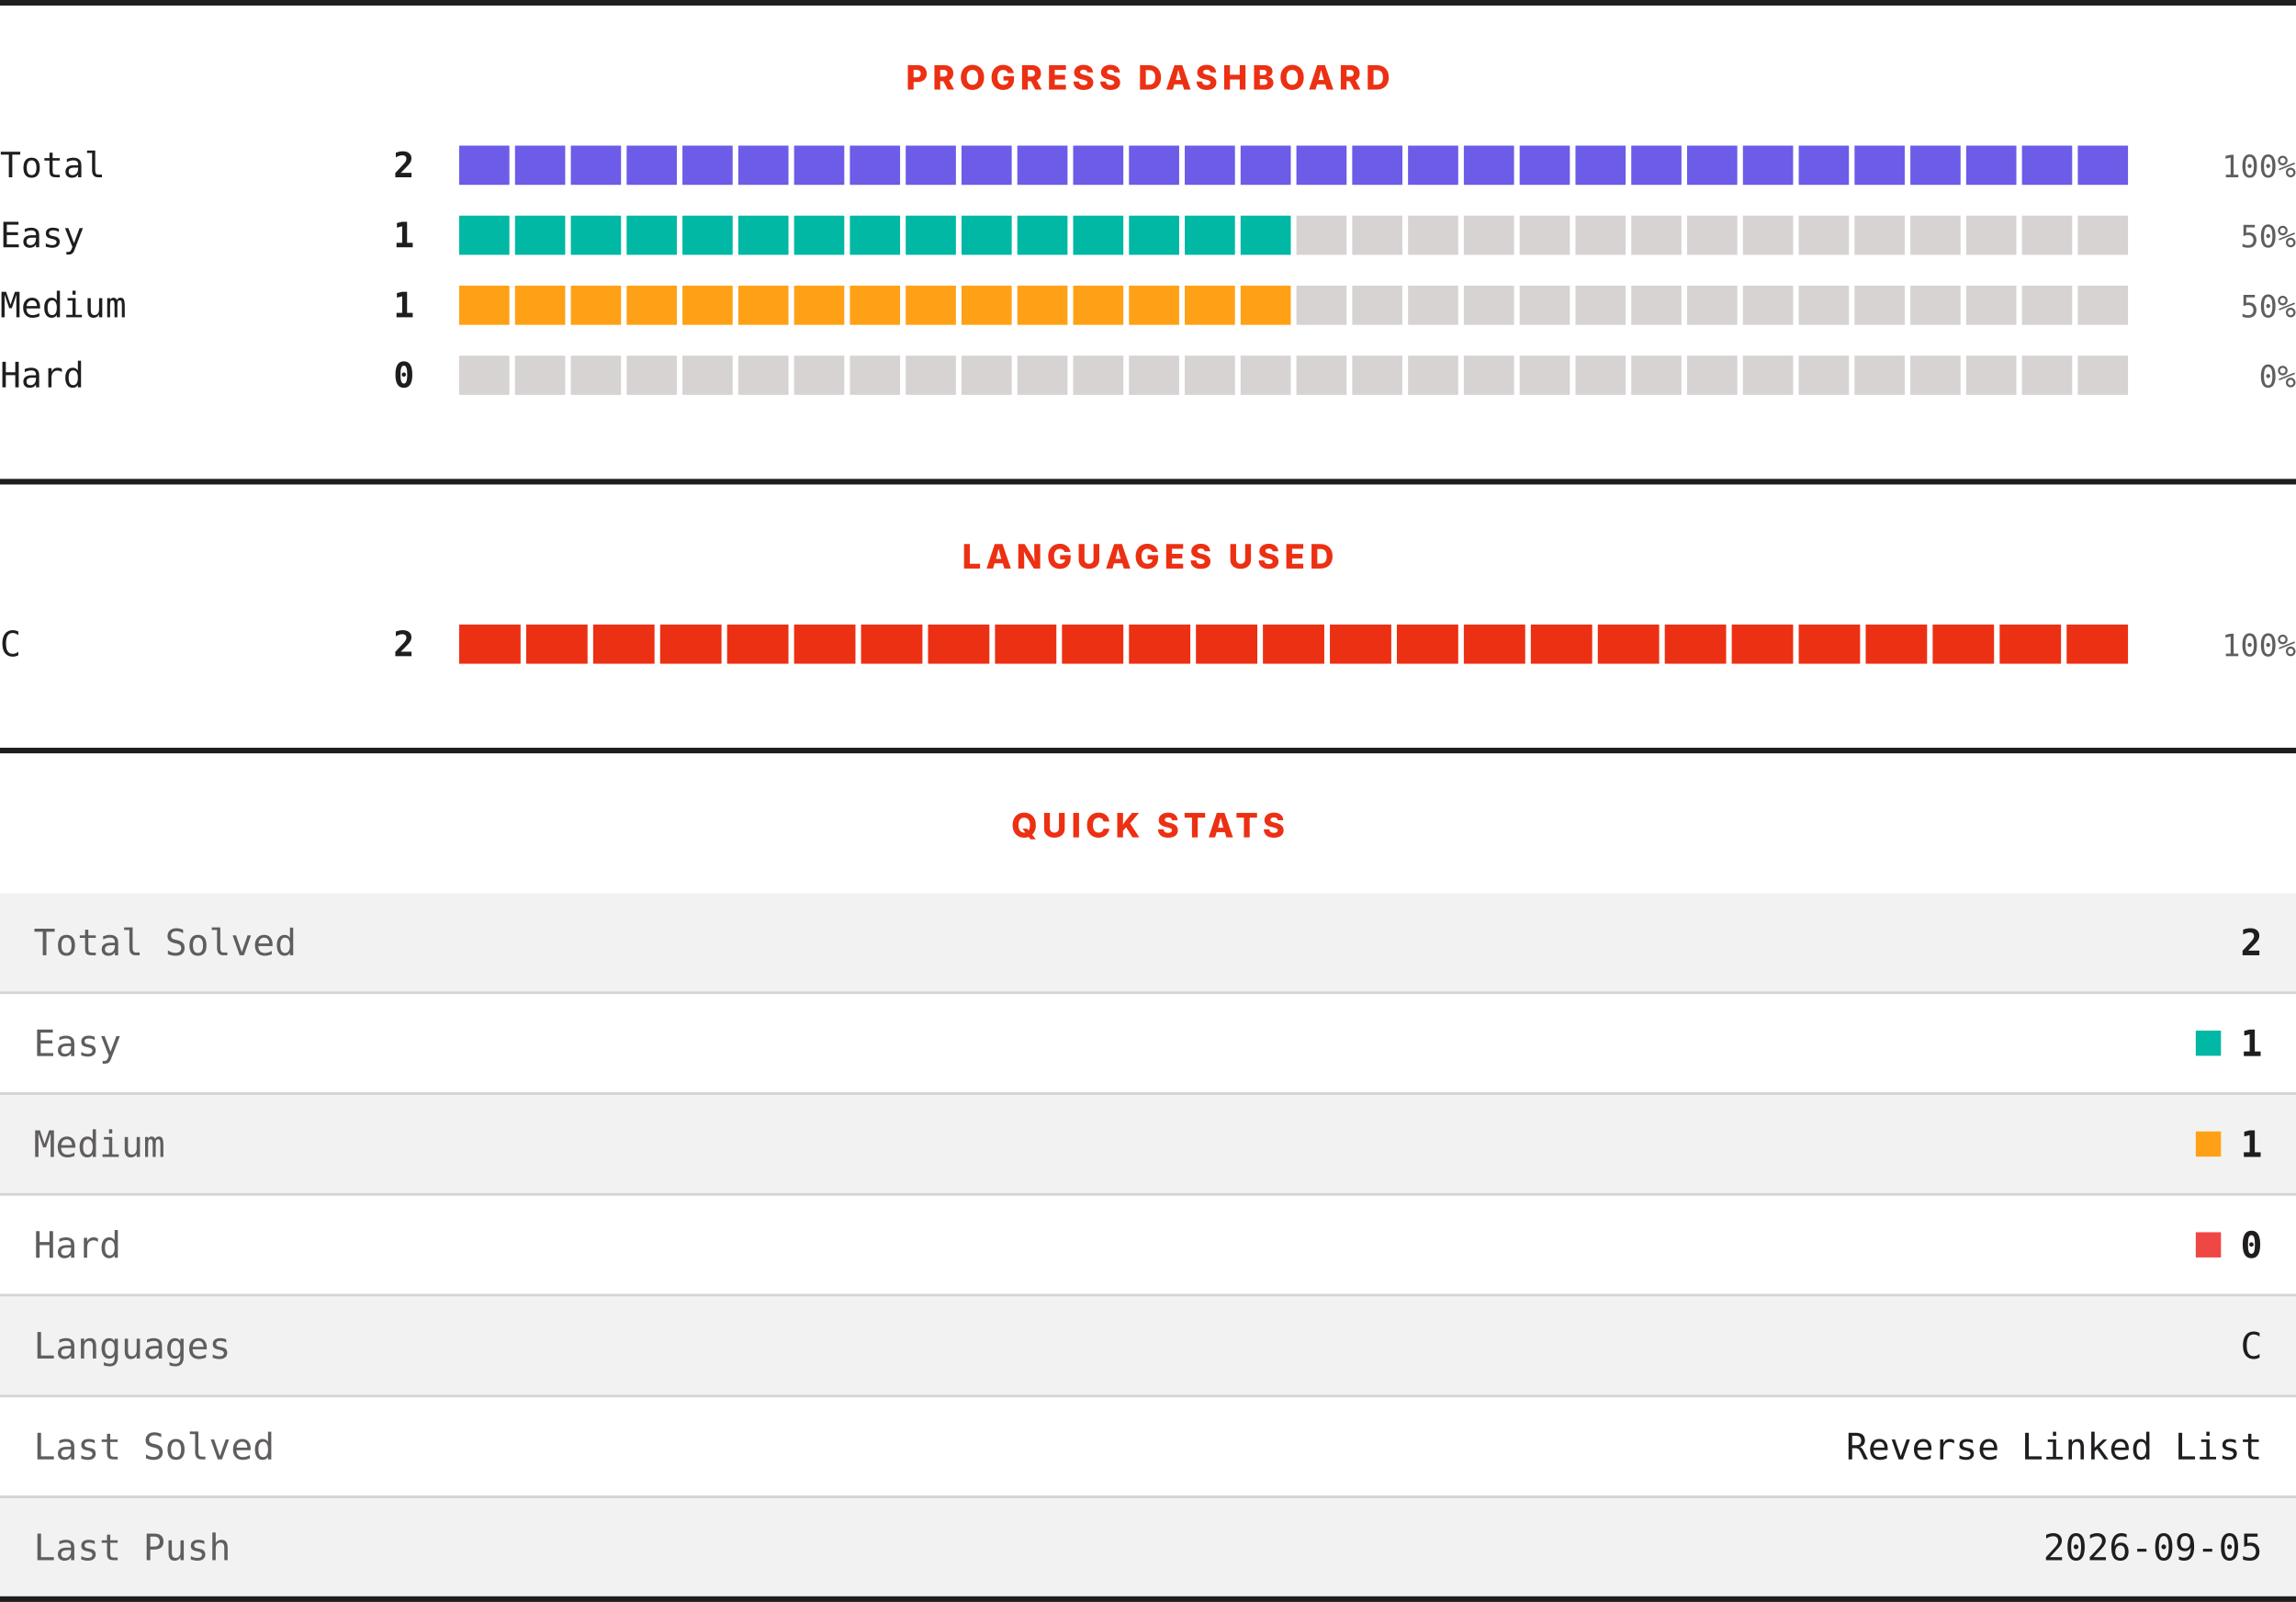
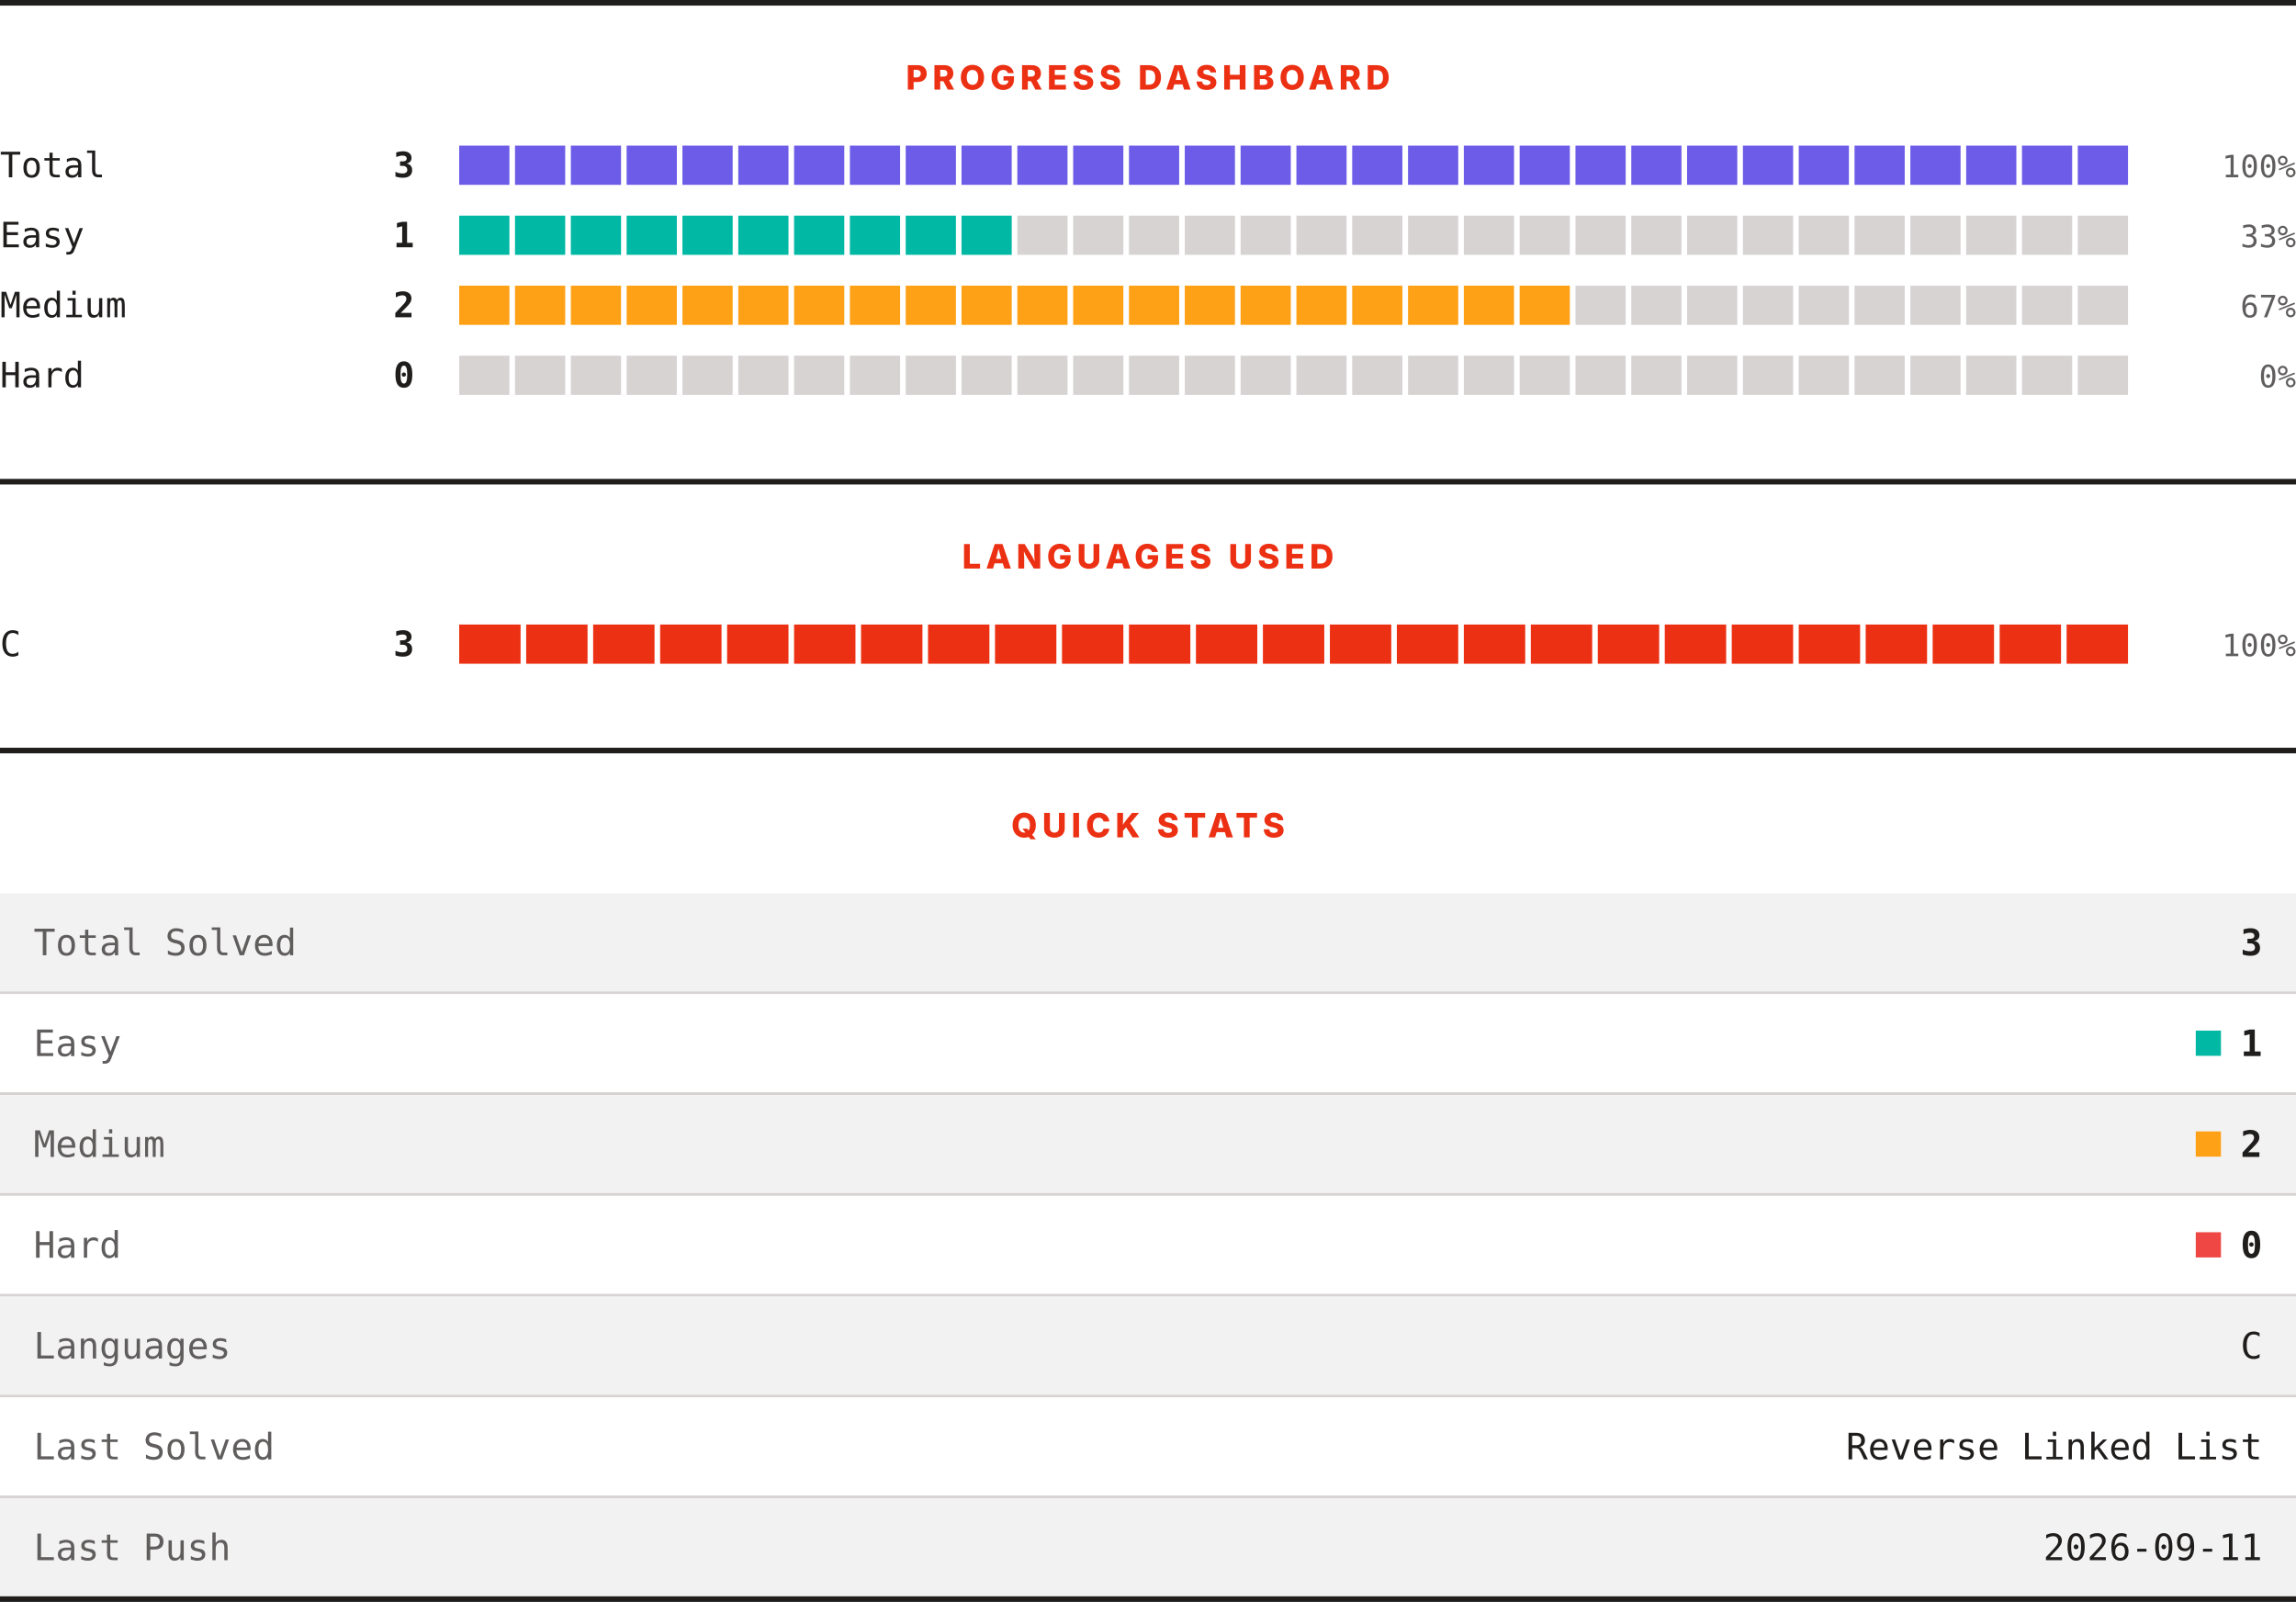
<svg xmlns="http://www.w3.org/2000/svg" width="820" height="572" viewBox="0 0 820 572" role="img" aria-label="LeetCode progress, languages and quick stats">
  <rect width="820" height="572" fill="#ffffff" />
  <rect x="0" y="0" width="820" height="2" fill="#201e1d" />
  <text x="410" y="32" text-anchor="middle" font-family="Archivo, system-ui, -apple-system, Segoe UI, sans-serif" font-size="12" font-weight="800" letter-spacing="1.68" fill="#ec3013">PROGRESS DASHBOARD</text>
  <text x="0" y="63.3" font-family="ui-monospace, SFMono-Regular, Menlo, Consolas, monospace" font-size="12.5" fill="#201e1d">Total</text>
-   <text x="148" y="63.3" text-anchor="end" font-family="ui-monospace, SFMono-Regular, Menlo, Consolas, monospace" font-size="12.5" font-weight="700" fill="#201e1d">2</text>
+   <text x="148" y="63.3" text-anchor="end" font-family="ui-monospace, SFMono-Regular, Menlo, Consolas, monospace" font-size="12.5" font-weight="700" fill="#201e1d">3</text>
  <rect x="164.00" y="52" width="17.93" height="14" fill="#6c5ce7" />
  <rect x="183.93" y="52" width="17.93" height="14" fill="#6c5ce7" />
  <rect x="203.87" y="52" width="17.93" height="14" fill="#6c5ce7" />
  <rect x="223.80" y="52" width="17.93" height="14" fill="#6c5ce7" />
  <rect x="243.73" y="52" width="17.93" height="14" fill="#6c5ce7" />
  <rect x="263.67" y="52" width="17.93" height="14" fill="#6c5ce7" />
  <rect x="283.60" y="52" width="17.93" height="14" fill="#6c5ce7" />
  <rect x="303.53" y="52" width="17.93" height="14" fill="#6c5ce7" />
  <rect x="323.47" y="52" width="17.93" height="14" fill="#6c5ce7" />
  <rect x="343.40" y="52" width="17.93" height="14" fill="#6c5ce7" />
  <rect x="363.33" y="52" width="17.93" height="14" fill="#6c5ce7" />
  <rect x="383.27" y="52" width="17.93" height="14" fill="#6c5ce7" />
  <rect x="403.20" y="52" width="17.93" height="14" fill="#6c5ce7" />
  <rect x="423.13" y="52" width="17.93" height="14" fill="#6c5ce7" />
  <rect x="443.07" y="52" width="17.93" height="14" fill="#6c5ce7" />
  <rect x="463.00" y="52" width="17.93" height="14" fill="#6c5ce7" />
  <rect x="482.93" y="52" width="17.93" height="14" fill="#6c5ce7" />
  <rect x="502.87" y="52" width="17.93" height="14" fill="#6c5ce7" />
  <rect x="522.80" y="52" width="17.93" height="14" fill="#6c5ce7" />
  <rect x="542.73" y="52" width="17.93" height="14" fill="#6c5ce7" />
  <rect x="562.67" y="52" width="17.93" height="14" fill="#6c5ce7" />
  <rect x="582.60" y="52" width="17.93" height="14" fill="#6c5ce7" />
  <rect x="602.53" y="52" width="17.93" height="14" fill="#6c5ce7" />
  <rect x="622.47" y="52" width="17.93" height="14" fill="#6c5ce7" />
  <rect x="642.40" y="52" width="17.93" height="14" fill="#6c5ce7" />
  <rect x="662.33" y="52" width="17.93" height="14" fill="#6c5ce7" />
  <rect x="682.27" y="52" width="17.93" height="14" fill="#6c5ce7" />
  <rect x="702.20" y="52" width="17.93" height="14" fill="#6c5ce7" />
  <rect x="722.13" y="52" width="17.93" height="14" fill="#6c5ce7" />
  <rect x="742.07" y="52" width="17.93" height="14" fill="#6c5ce7" />
  <text x="820" y="63.3" text-anchor="end" font-family="ui-monospace, SFMono-Regular, Menlo, Consolas, monospace" font-size="11" fill="#605d5d">100%</text>
  <text x="0" y="88.3" font-family="ui-monospace, SFMono-Regular, Menlo, Consolas, monospace" font-size="12.5" fill="#201e1d">Easy</text>
  <text x="148" y="88.3" text-anchor="end" font-family="ui-monospace, SFMono-Regular, Menlo, Consolas, monospace" font-size="12.5" font-weight="700" fill="#201e1d">1</text>
  <rect x="164.00" y="77" width="17.93" height="14" fill="#00b8a3" />
  <rect x="183.93" y="77" width="17.93" height="14" fill="#00b8a3" />
  <rect x="203.87" y="77" width="17.93" height="14" fill="#00b8a3" />
  <rect x="223.80" y="77" width="17.93" height="14" fill="#00b8a3" />
  <rect x="243.73" y="77" width="17.93" height="14" fill="#00b8a3" />
  <rect x="263.67" y="77" width="17.93" height="14" fill="#00b8a3" />
  <rect x="283.60" y="77" width="17.93" height="14" fill="#00b8a3" />
  <rect x="303.53" y="77" width="17.93" height="14" fill="#00b8a3" />
  <rect x="323.47" y="77" width="17.93" height="14" fill="#00b8a3" />
  <rect x="343.40" y="77" width="17.93" height="14" fill="#00b8a3" />
-   <rect x="363.33" y="77" width="17.93" height="14" fill="#00b8a3" />
-   <rect x="383.27" y="77" width="17.93" height="14" fill="#00b8a3" />
-   <rect x="403.20" y="77" width="17.93" height="14" fill="#00b8a3" />
-   <rect x="423.13" y="77" width="17.93" height="14" fill="#00b8a3" />
-   <rect x="443.07" y="77" width="17.93" height="14" fill="#00b8a3" />
+   <rect x="363.33" y="77" width="17.93" height="14" fill="#d7d3d3" />
+   <rect x="383.27" y="77" width="17.93" height="14" fill="#d7d3d3" />
+   <rect x="403.20" y="77" width="17.93" height="14" fill="#d7d3d3" />
+   <rect x="423.13" y="77" width="17.93" height="14" fill="#d7d3d3" />
+   <rect x="443.07" y="77" width="17.93" height="14" fill="#d7d3d3" />
  <rect x="463.00" y="77" width="17.93" height="14" fill="#d7d3d3" />
  <rect x="482.93" y="77" width="17.93" height="14" fill="#d7d3d3" />
  <rect x="502.87" y="77" width="17.93" height="14" fill="#d7d3d3" />
  <rect x="522.80" y="77" width="17.93" height="14" fill="#d7d3d3" />
  <rect x="542.73" y="77" width="17.93" height="14" fill="#d7d3d3" />
  <rect x="562.67" y="77" width="17.93" height="14" fill="#d7d3d3" />
  <rect x="582.60" y="77" width="17.93" height="14" fill="#d7d3d3" />
  <rect x="602.53" y="77" width="17.93" height="14" fill="#d7d3d3" />
  <rect x="622.47" y="77" width="17.93" height="14" fill="#d7d3d3" />
  <rect x="642.40" y="77" width="17.93" height="14" fill="#d7d3d3" />
  <rect x="662.33" y="77" width="17.93" height="14" fill="#d7d3d3" />
  <rect x="682.27" y="77" width="17.93" height="14" fill="#d7d3d3" />
  <rect x="702.20" y="77" width="17.93" height="14" fill="#d7d3d3" />
  <rect x="722.13" y="77" width="17.93" height="14" fill="#d7d3d3" />
  <rect x="742.07" y="77" width="17.93" height="14" fill="#d7d3d3" />
-   <text x="820" y="88.3" text-anchor="end" font-family="ui-monospace, SFMono-Regular, Menlo, Consolas, monospace" font-size="11" fill="#605d5d">50%</text>
+   <text x="820" y="88.3" text-anchor="end" font-family="ui-monospace, SFMono-Regular, Menlo, Consolas, monospace" font-size="11" fill="#605d5d">33%</text>
  <text x="0" y="113.3" font-family="ui-monospace, SFMono-Regular, Menlo, Consolas, monospace" font-size="12.5" fill="#201e1d">Medium</text>
-   <text x="148" y="113.3" text-anchor="end" font-family="ui-monospace, SFMono-Regular, Menlo, Consolas, monospace" font-size="12.5" font-weight="700" fill="#201e1d">1</text>
+   <text x="148" y="113.3" text-anchor="end" font-family="ui-monospace, SFMono-Regular, Menlo, Consolas, monospace" font-size="12.5" font-weight="700" fill="#201e1d">2</text>
  <rect x="164.00" y="102" width="17.93" height="14" fill="#ffa116" />
  <rect x="183.93" y="102" width="17.93" height="14" fill="#ffa116" />
  <rect x="203.87" y="102" width="17.93" height="14" fill="#ffa116" />
  <rect x="223.80" y="102" width="17.93" height="14" fill="#ffa116" />
  <rect x="243.73" y="102" width="17.93" height="14" fill="#ffa116" />
  <rect x="263.67" y="102" width="17.93" height="14" fill="#ffa116" />
  <rect x="283.60" y="102" width="17.93" height="14" fill="#ffa116" />
  <rect x="303.53" y="102" width="17.93" height="14" fill="#ffa116" />
  <rect x="323.47" y="102" width="17.93" height="14" fill="#ffa116" />
  <rect x="343.40" y="102" width="17.93" height="14" fill="#ffa116" />
  <rect x="363.33" y="102" width="17.93" height="14" fill="#ffa116" />
  <rect x="383.27" y="102" width="17.93" height="14" fill="#ffa116" />
  <rect x="403.20" y="102" width="17.93" height="14" fill="#ffa116" />
  <rect x="423.13" y="102" width="17.93" height="14" fill="#ffa116" />
  <rect x="443.07" y="102" width="17.93" height="14" fill="#ffa116" />
-   <rect x="463.00" y="102" width="17.93" height="14" fill="#d7d3d3" />
-   <rect x="482.93" y="102" width="17.93" height="14" fill="#d7d3d3" />
-   <rect x="502.87" y="102" width="17.93" height="14" fill="#d7d3d3" />
-   <rect x="522.80" y="102" width="17.93" height="14" fill="#d7d3d3" />
-   <rect x="542.73" y="102" width="17.93" height="14" fill="#d7d3d3" />
+   <rect x="463.00" y="102" width="17.93" height="14" fill="#ffa116" />
+   <rect x="482.93" y="102" width="17.93" height="14" fill="#ffa116" />
+   <rect x="502.87" y="102" width="17.93" height="14" fill="#ffa116" />
+   <rect x="522.80" y="102" width="17.93" height="14" fill="#ffa116" />
+   <rect x="542.73" y="102" width="17.93" height="14" fill="#ffa116" />
  <rect x="562.67" y="102" width="17.93" height="14" fill="#d7d3d3" />
  <rect x="582.60" y="102" width="17.93" height="14" fill="#d7d3d3" />
  <rect x="602.53" y="102" width="17.93" height="14" fill="#d7d3d3" />
  <rect x="622.47" y="102" width="17.93" height="14" fill="#d7d3d3" />
  <rect x="642.40" y="102" width="17.93" height="14" fill="#d7d3d3" />
  <rect x="662.33" y="102" width="17.93" height="14" fill="#d7d3d3" />
  <rect x="682.27" y="102" width="17.93" height="14" fill="#d7d3d3" />
  <rect x="702.20" y="102" width="17.93" height="14" fill="#d7d3d3" />
  <rect x="722.13" y="102" width="17.93" height="14" fill="#d7d3d3" />
  <rect x="742.07" y="102" width="17.93" height="14" fill="#d7d3d3" />
-   <text x="820" y="113.3" text-anchor="end" font-family="ui-monospace, SFMono-Regular, Menlo, Consolas, monospace" font-size="11" fill="#605d5d">50%</text>
+   <text x="820" y="113.3" text-anchor="end" font-family="ui-monospace, SFMono-Regular, Menlo, Consolas, monospace" font-size="11" fill="#605d5d">67%</text>
  <text x="0" y="138.3" font-family="ui-monospace, SFMono-Regular, Menlo, Consolas, monospace" font-size="12.5" fill="#201e1d">Hard</text>
  <text x="148" y="138.3" text-anchor="end" font-family="ui-monospace, SFMono-Regular, Menlo, Consolas, monospace" font-size="12.5" font-weight="700" fill="#201e1d">0</text>
  <rect x="164.00" y="127" width="17.93" height="14" fill="#d7d3d3" />
  <rect x="183.93" y="127" width="17.93" height="14" fill="#d7d3d3" />
  <rect x="203.87" y="127" width="17.93" height="14" fill="#d7d3d3" />
  <rect x="223.80" y="127" width="17.93" height="14" fill="#d7d3d3" />
  <rect x="243.73" y="127" width="17.93" height="14" fill="#d7d3d3" />
  <rect x="263.67" y="127" width="17.93" height="14" fill="#d7d3d3" />
  <rect x="283.60" y="127" width="17.93" height="14" fill="#d7d3d3" />
  <rect x="303.53" y="127" width="17.93" height="14" fill="#d7d3d3" />
  <rect x="323.47" y="127" width="17.93" height="14" fill="#d7d3d3" />
  <rect x="343.40" y="127" width="17.93" height="14" fill="#d7d3d3" />
  <rect x="363.33" y="127" width="17.93" height="14" fill="#d7d3d3" />
  <rect x="383.27" y="127" width="17.93" height="14" fill="#d7d3d3" />
  <rect x="403.20" y="127" width="17.93" height="14" fill="#d7d3d3" />
  <rect x="423.13" y="127" width="17.93" height="14" fill="#d7d3d3" />
  <rect x="443.07" y="127" width="17.93" height="14" fill="#d7d3d3" />
  <rect x="463.00" y="127" width="17.93" height="14" fill="#d7d3d3" />
  <rect x="482.93" y="127" width="17.93" height="14" fill="#d7d3d3" />
  <rect x="502.87" y="127" width="17.93" height="14" fill="#d7d3d3" />
  <rect x="522.80" y="127" width="17.93" height="14" fill="#d7d3d3" />
  <rect x="542.73" y="127" width="17.93" height="14" fill="#d7d3d3" />
  <rect x="562.67" y="127" width="17.93" height="14" fill="#d7d3d3" />
  <rect x="582.60" y="127" width="17.93" height="14" fill="#d7d3d3" />
  <rect x="602.53" y="127" width="17.93" height="14" fill="#d7d3d3" />
  <rect x="622.47" y="127" width="17.93" height="14" fill="#d7d3d3" />
  <rect x="642.40" y="127" width="17.93" height="14" fill="#d7d3d3" />
  <rect x="662.33" y="127" width="17.93" height="14" fill="#d7d3d3" />
  <rect x="682.27" y="127" width="17.93" height="14" fill="#d7d3d3" />
  <rect x="702.20" y="127" width="17.93" height="14" fill="#d7d3d3" />
  <rect x="722.13" y="127" width="17.93" height="14" fill="#d7d3d3" />
  <rect x="742.07" y="127" width="17.93" height="14" fill="#d7d3d3" />
  <text x="820" y="138.3" text-anchor="end" font-family="ui-monospace, SFMono-Regular, Menlo, Consolas, monospace" font-size="11" fill="#605d5d">0%</text>
  <rect x="0" y="171" width="820" height="2" fill="#201e1d" />
  <text x="410" y="203" text-anchor="middle" font-family="Archivo, system-ui, -apple-system, Segoe UI, sans-serif" font-size="12" font-weight="800" letter-spacing="1.68" fill="#ec3013">LANGUAGES USED</text>
  <text x="0" y="234.3" font-family="ui-monospace, SFMono-Regular, Menlo, Consolas, monospace" font-size="12.5" fill="#201e1d">C</text>
-   <text x="148" y="234.3" text-anchor="end" font-family="ui-monospace, SFMono-Regular, Menlo, Consolas, monospace" font-size="12.5" font-weight="700" fill="#201e1d">2</text>
+   <text x="148" y="234.3" text-anchor="end" font-family="ui-monospace, SFMono-Regular, Menlo, Consolas, monospace" font-size="12.5" font-weight="700" fill="#201e1d">3</text>
  <rect x="164.00" y="223" width="21.92" height="14" fill="#ec3013" />
  <rect x="187.92" y="223" width="21.92" height="14" fill="#ec3013" />
  <rect x="211.84" y="223" width="21.92" height="14" fill="#ec3013" />
  <rect x="235.76" y="223" width="21.92" height="14" fill="#ec3013" />
  <rect x="259.68" y="223" width="21.92" height="14" fill="#ec3013" />
  <rect x="283.60" y="223" width="21.92" height="14" fill="#ec3013" />
  <rect x="307.52" y="223" width="21.92" height="14" fill="#ec3013" />
  <rect x="331.44" y="223" width="21.92" height="14" fill="#ec3013" />
  <rect x="355.36" y="223" width="21.92" height="14" fill="#ec3013" />
  <rect x="379.28" y="223" width="21.92" height="14" fill="#ec3013" />
  <rect x="403.20" y="223" width="21.92" height="14" fill="#ec3013" />
  <rect x="427.12" y="223" width="21.92" height="14" fill="#ec3013" />
  <rect x="451.04" y="223" width="21.92" height="14" fill="#ec3013" />
  <rect x="474.96" y="223" width="21.92" height="14" fill="#ec3013" />
  <rect x="498.88" y="223" width="21.92" height="14" fill="#ec3013" />
  <rect x="522.80" y="223" width="21.92" height="14" fill="#ec3013" />
  <rect x="546.72" y="223" width="21.92" height="14" fill="#ec3013" />
  <rect x="570.64" y="223" width="21.92" height="14" fill="#ec3013" />
  <rect x="594.56" y="223" width="21.92" height="14" fill="#ec3013" />
  <rect x="618.48" y="223" width="21.92" height="14" fill="#ec3013" />
  <rect x="642.40" y="223" width="21.92" height="14" fill="#ec3013" />
  <rect x="666.32" y="223" width="21.92" height="14" fill="#ec3013" />
  <rect x="690.24" y="223" width="21.92" height="14" fill="#ec3013" />
  <rect x="714.16" y="223" width="21.92" height="14" fill="#ec3013" />
  <rect x="738.08" y="223" width="21.92" height="14" fill="#ec3013" />
  <text x="820" y="234.3" text-anchor="end" font-family="ui-monospace, SFMono-Regular, Menlo, Consolas, monospace" font-size="11" fill="#605d5d">100%</text>
  <rect x="0" y="267" width="820" height="2" fill="#201e1d" />
  <text x="410" y="299" text-anchor="middle" font-family="Archivo, system-ui, -apple-system, Segoe UI, sans-serif" font-size="12" font-weight="800" letter-spacing="1.68" fill="#ec3013">QUICK STATS</text>
  <rect x="0" y="319" width="820" height="35" fill="#f3f2f2" />
  <text x="12" y="341.1" font-family="ui-monospace, SFMono-Regular, Menlo, Consolas, monospace" font-size="13" fill="#605d5d">Total Solved</text>
-   <text x="808" y="341.1" text-anchor="end" font-family="ui-monospace, SFMono-Regular, Menlo, Consolas, monospace" font-size="13" font-weight="700" fill="#201e1d">2</text>
+   <text x="808" y="341.1" text-anchor="end" font-family="ui-monospace, SFMono-Regular, Menlo, Consolas, monospace" font-size="13" font-weight="700" fill="#201e1d">3</text>
  <rect x="0" y="354" width="820" height="1" fill="#d7d3d3" />
  <rect x="0" y="355" width="820" height="35" fill="#ffffff" />
  <text x="12" y="377.1" font-family="ui-monospace, SFMono-Regular, Menlo, Consolas, monospace" font-size="13" fill="#605d5d">Easy</text>
  <rect x="784.2" y="368" width="9" height="9" fill="#00b8a3" />
  <text x="808" y="377.1" text-anchor="end" font-family="ui-monospace, SFMono-Regular, Menlo, Consolas, monospace" font-size="13" font-weight="700" fill="#201e1d">1</text>
  <rect x="0" y="390" width="820" height="1" fill="#d7d3d3" />
  <rect x="0" y="391" width="820" height="35" fill="#f3f2f2" />
  <text x="12" y="413.1" font-family="ui-monospace, SFMono-Regular, Menlo, Consolas, monospace" font-size="13" fill="#605d5d">Medium</text>
  <rect x="784.2" y="404" width="9" height="9" fill="#ffa116" />
-   <text x="808" y="413.1" text-anchor="end" font-family="ui-monospace, SFMono-Regular, Menlo, Consolas, monospace" font-size="13" font-weight="700" fill="#201e1d">1</text>
+   <text x="808" y="413.1" text-anchor="end" font-family="ui-monospace, SFMono-Regular, Menlo, Consolas, monospace" font-size="13" font-weight="700" fill="#201e1d">2</text>
  <rect x="0" y="426" width="820" height="1" fill="#d7d3d3" />
  <rect x="0" y="427" width="820" height="35" fill="#ffffff" />
  <text x="12" y="449.1" font-family="ui-monospace, SFMono-Regular, Menlo, Consolas, monospace" font-size="13" fill="#605d5d">Hard</text>
  <rect x="784.2" y="440" width="9" height="9" fill="#ef4743" />
  <text x="808" y="449.1" text-anchor="end" font-family="ui-monospace, SFMono-Regular, Menlo, Consolas, monospace" font-size="13" font-weight="700" fill="#201e1d">0</text>
  <rect x="0" y="462" width="820" height="1" fill="#d7d3d3" />
  <rect x="0" y="463" width="820" height="35" fill="#f3f2f2" />
  <text x="12" y="485.1" font-family="ui-monospace, SFMono-Regular, Menlo, Consolas, monospace" font-size="13" fill="#605d5d">Languages</text>
  <text x="808" y="485.1" text-anchor="end" font-family="ui-monospace, SFMono-Regular, Menlo, Consolas, monospace" font-size="13" fill="#201e1d">C</text>
  <rect x="0" y="498" width="820" height="1" fill="#d7d3d3" />
  <rect x="0" y="499" width="820" height="35" fill="#ffffff" />
  <text x="12" y="521.1" font-family="ui-monospace, SFMono-Regular, Menlo, Consolas, monospace" font-size="13" fill="#605d5d">Last Solved</text>
  <text x="808" y="521.1" text-anchor="end" font-family="ui-monospace, SFMono-Regular, Menlo, Consolas, monospace" font-size="13" fill="#201e1d">Reverse Linked List</text>
  <rect x="0" y="534" width="820" height="1" fill="#d7d3d3" />
  <rect x="0" y="535" width="820" height="35" fill="#f3f2f2" />
  <text x="12" y="557.1" font-family="ui-monospace, SFMono-Regular, Menlo, Consolas, monospace" font-size="13" fill="#605d5d">Last Push</text>
-   <text x="808" y="557.1" text-anchor="end" font-family="ui-monospace, SFMono-Regular, Menlo, Consolas, monospace" font-size="13" fill="#201e1d">2026-09-05</text>
+   <text x="808" y="557.1" text-anchor="end" font-family="ui-monospace, SFMono-Regular, Menlo, Consolas, monospace" font-size="13" fill="#201e1d">2026-09-11</text>
  <rect x="0" y="570" width="820" height="2" fill="#201e1d" />
</svg>
